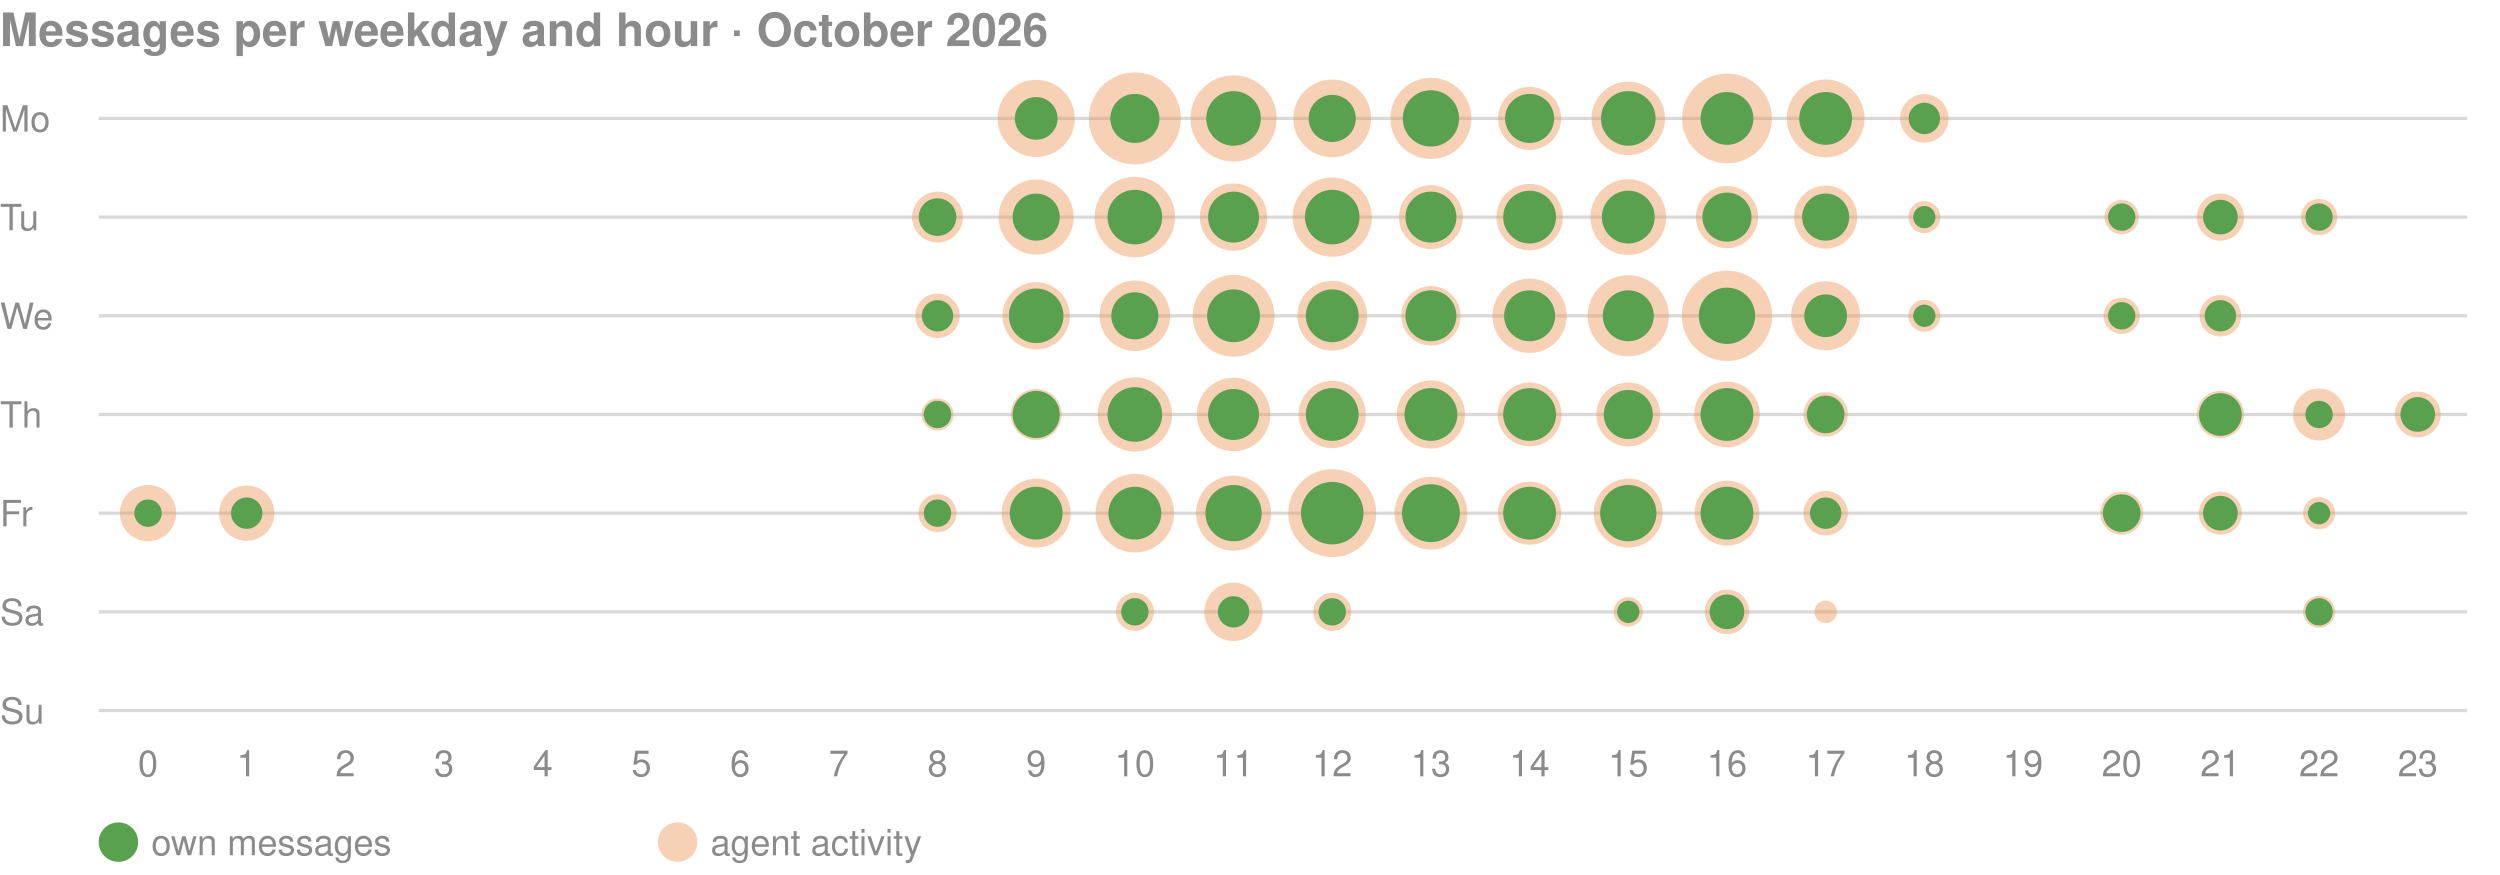
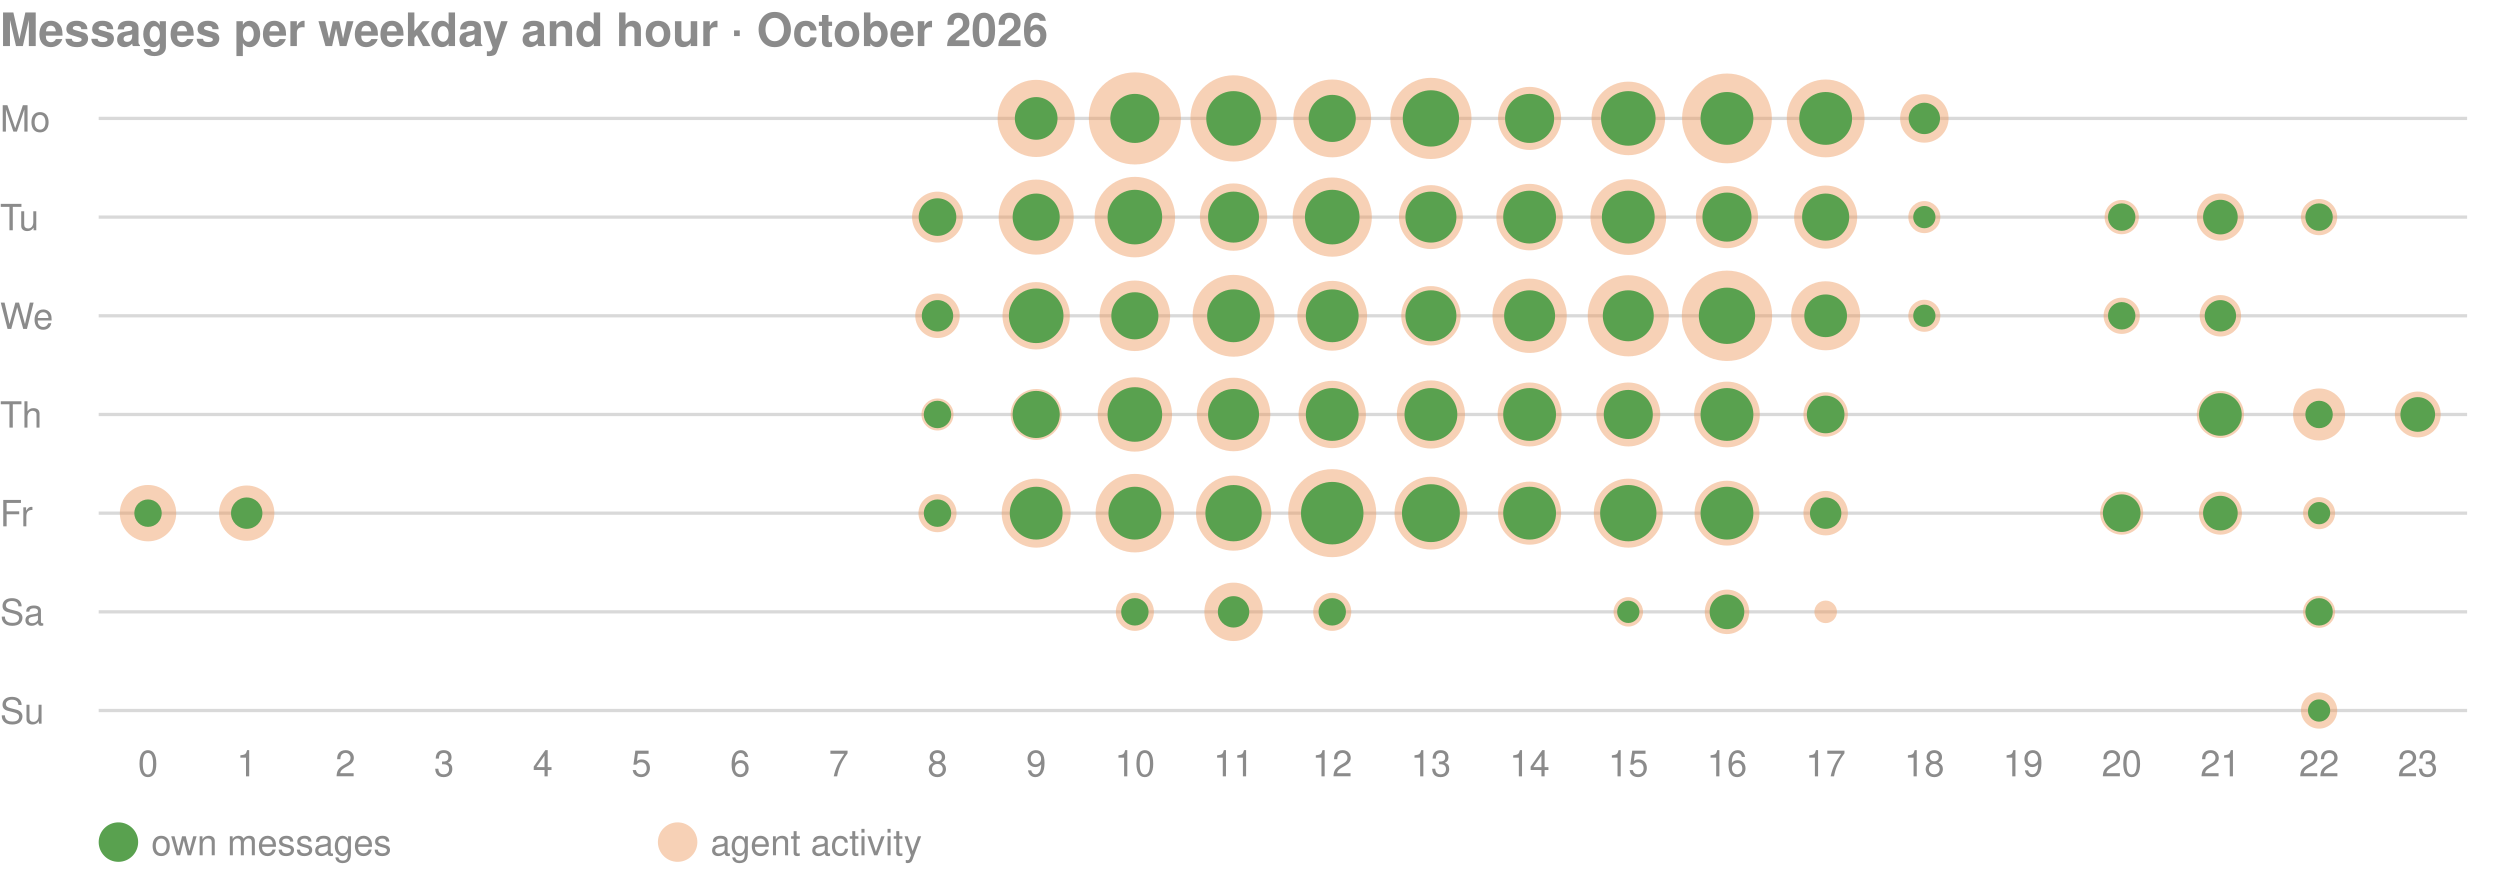
<svg xmlns="http://www.w3.org/2000/svg" width="760" height="266" viewBox="0 0 760 266" font-family="-apple-system, 'Segoe UI', Helvetica, Arial, sans-serif">
  <text x="0" y="14" font-size="14" font-weight="600" fill="#8b8b8b">Messages per weekday and hour · October 2026</text>
  <text x="0" y="40" font-size="11" fill="#8b8b8b">Mo</text>
  <line x1="30" y1="36" x2="750" y2="36" stroke="#7f7f7f" stroke-width="1" stroke-opacity="0.3" />
  <circle cx="315" cy="36" r="11.73" fill="#ee9a5f" fill-opacity="0.45" />
  <circle cx="315" cy="36" r="6.49" fill="#59a14f" />
  <circle cx="345" cy="36" r="14" fill="#ee9a5f" fill-opacity="0.45" />
  <circle cx="345" cy="36" r="7.46" fill="#59a14f" />
  <circle cx="375" cy="36" r="13.11" fill="#ee9a5f" fill-opacity="0.45" />
  <circle cx="375" cy="36" r="8.3" fill="#59a14f" />
  <circle cx="405" cy="36" r="11.83" fill="#ee9a5f" fill-opacity="0.45" />
  <circle cx="405" cy="36" r="7.16" fill="#59a14f" />
  <circle cx="435" cy="36" r="12.34" fill="#ee9a5f" fill-opacity="0.45" />
  <circle cx="435" cy="36" r="8.56" fill="#59a14f" />
  <circle cx="465" cy="36" r="9.59" fill="#ee9a5f" fill-opacity="0.45" />
  <circle cx="465" cy="36" r="7.46" fill="#59a14f" />
  <circle cx="495" cy="36" r="11.18" fill="#ee9a5f" fill-opacity="0.45" />
  <circle cx="495" cy="36" r="8.3" fill="#59a14f" />
  <circle cx="525" cy="36" r="13.65" fill="#ee9a5f" fill-opacity="0.45" />
  <circle cx="525" cy="36" r="8.03" fill="#59a14f" />
  <circle cx="555" cy="36" r="11.83" fill="#ee9a5f" fill-opacity="0.45" />
  <circle cx="555" cy="36" r="8.03" fill="#59a14f" />
  <circle cx="585" cy="36" r="7.37" fill="#ee9a5f" fill-opacity="0.45" />
  <circle cx="585" cy="36" r="4.77" fill="#59a14f" />
  <text x="0" y="70" font-size="11" fill="#8b8b8b">Tu</text>
  <line x1="30" y1="66" x2="750" y2="66" stroke="#7f7f7f" stroke-width="1" stroke-opacity="0.3" />
  <circle cx="285" cy="66" r="7.74" fill="#ee9a5f" fill-opacity="0.45" />
  <circle cx="285" cy="66" r="5.72" fill="#59a14f" />
  <circle cx="315" cy="66" r="11.41" fill="#ee9a5f" fill-opacity="0.45" />
  <circle cx="315" cy="66" r="7.16" fill="#59a14f" />
  <circle cx="345" cy="66" r="12.24" fill="#ee9a5f" fill-opacity="0.45" />
  <circle cx="345" cy="66" r="8.3" fill="#59a14f" />
  <circle cx="375" cy="66" r="10.24" fill="#ee9a5f" fill-opacity="0.45" />
  <circle cx="375" cy="66" r="7.75" fill="#59a14f" />
  <circle cx="405" cy="66" r="12.04" fill="#ee9a5f" fill-opacity="0.45" />
  <circle cx="405" cy="66" r="8.3" fill="#59a14f" />
  <circle cx="435" cy="66" r="9.72" fill="#ee9a5f" fill-opacity="0.45" />
  <circle cx="435" cy="66" r="7.75" fill="#59a14f" />
  <circle cx="465" cy="66" r="10.11" fill="#ee9a5f" fill-opacity="0.45" />
  <circle cx="465" cy="66" r="8.03" fill="#59a14f" />
  <circle cx="495" cy="66" r="11.51" fill="#ee9a5f" fill-opacity="0.45" />
  <circle cx="495" cy="66" r="8.03" fill="#59a14f" />
  <circle cx="525" cy="66" r="9.45" fill="#ee9a5f" fill-opacity="0.45" />
  <circle cx="525" cy="66" r="7.46" fill="#59a14f" />
  <circle cx="555" cy="66" r="9.59" fill="#ee9a5f" fill-opacity="0.45" />
  <circle cx="555" cy="66" r="7.16" fill="#59a14f" />
  <circle cx="585" cy="66" r="4.87" fill="#ee9a5f" fill-opacity="0.45" />
  <circle cx="585" cy="66" r="3.39" fill="#59a14f" />
  <circle cx="645" cy="66" r="5.21" fill="#ee9a5f" fill-opacity="0.45" />
  <circle cx="645" cy="66" r="4.17" fill="#59a14f" />
  <circle cx="675" cy="66" r="7.17" fill="#ee9a5f" fill-opacity="0.45" />
  <circle cx="675" cy="66" r="5.27" fill="#59a14f" />
  <circle cx="705" cy="66" r="5.51" fill="#ee9a5f" fill-opacity="0.45" />
  <circle cx="705" cy="66" r="4.17" fill="#59a14f" />
  <text x="0" y="100" font-size="11" fill="#8b8b8b">We</text>
  <line x1="30" y1="96" x2="750" y2="96" stroke="#7f7f7f" stroke-width="1" stroke-opacity="0.3" />
  <circle cx="285" cy="96" r="6.76" fill="#ee9a5f" fill-opacity="0.45" />
  <circle cx="285" cy="96" r="4.77" fill="#59a14f" />
  <circle cx="315" cy="96" r="10.24" fill="#ee9a5f" fill-opacity="0.45" />
  <circle cx="315" cy="96" r="8.3" fill="#59a14f" />
  <circle cx="345" cy="96" r="10.72" fill="#ee9a5f" fill-opacity="0.45" />
  <circle cx="345" cy="96" r="7.16" fill="#59a14f" />
  <circle cx="375" cy="96" r="12.44" fill="#ee9a5f" fill-opacity="0.45" />
  <circle cx="375" cy="96" r="8.03" fill="#59a14f" />
  <circle cx="405" cy="96" r="10.61" fill="#ee9a5f" fill-opacity="0.45" />
  <circle cx="405" cy="96" r="8.03" fill="#59a14f" />
  <circle cx="435" cy="96" r="9.03" fill="#ee9a5f" fill-opacity="0.45" />
  <circle cx="435" cy="96" r="7.75" fill="#59a14f" />
  <circle cx="465" cy="96" r="11.3" fill="#ee9a5f" fill-opacity="0.45" />
  <circle cx="465" cy="96" r="7.75" fill="#59a14f" />
  <circle cx="495" cy="96" r="12.34" fill="#ee9a5f" fill-opacity="0.45" />
  <circle cx="495" cy="96" r="7.75" fill="#59a14f" />
  <circle cx="525" cy="96" r="13.74" fill="#ee9a5f" fill-opacity="0.45" />
  <circle cx="525" cy="96" r="8.56" fill="#59a14f" />
  <circle cx="555" cy="96" r="10.49" fill="#ee9a5f" fill-opacity="0.45" />
  <circle cx="555" cy="96" r="6.49" fill="#59a14f" />
  <circle cx="585" cy="96" r="4.87" fill="#ee9a5f" fill-opacity="0.45" />
  <circle cx="585" cy="96" r="3.39" fill="#59a14f" />
  <circle cx="645" cy="96" r="5.51" fill="#ee9a5f" fill-opacity="0.45" />
  <circle cx="645" cy="96" r="4.17" fill="#59a14f" />
  <circle cx="675" cy="96" r="6.3" fill="#ee9a5f" fill-opacity="0.45" />
  <circle cx="675" cy="96" r="4.77" fill="#59a14f" />
  <text x="0" y="130" font-size="11" fill="#8b8b8b">Th</text>
  <line x1="30" y1="126" x2="750" y2="126" stroke="#7f7f7f" stroke-width="1" stroke-opacity="0.3" />
  <circle cx="285" cy="126" r="4.87" fill="#ee9a5f" fill-opacity="0.45" />
  <circle cx="285" cy="126" r="4.17" fill="#59a14f" />
  <circle cx="315" cy="126" r="7.74" fill="#ee9a5f" fill-opacity="0.45" />
  <circle cx="315" cy="126" r="7.16" fill="#59a14f" />
  <circle cx="345" cy="126" r="11.3" fill="#ee9a5f" fill-opacity="0.45" />
  <circle cx="345" cy="126" r="8.3" fill="#59a14f" />
  <circle cx="375" cy="126" r="11.18" fill="#ee9a5f" fill-opacity="0.45" />
  <circle cx="375" cy="126" r="7.75" fill="#59a14f" />
  <circle cx="405" cy="126" r="10.24" fill="#ee9a5f" fill-opacity="0.45" />
  <circle cx="405" cy="126" r="8.03" fill="#59a14f" />
  <circle cx="435" cy="126" r="10.36" fill="#ee9a5f" fill-opacity="0.45" />
  <circle cx="435" cy="126" r="8.03" fill="#59a14f" />
  <circle cx="465" cy="126" r="9.72" fill="#ee9a5f" fill-opacity="0.45" />
  <circle cx="465" cy="126" r="8.03" fill="#59a14f" />
  <circle cx="495" cy="126" r="9.72" fill="#ee9a5f" fill-opacity="0.45" />
  <circle cx="495" cy="126" r="7.46" fill="#59a14f" />
  <circle cx="525" cy="126" r="9.99" fill="#ee9a5f" fill-opacity="0.45" />
  <circle cx="525" cy="126" r="8.03" fill="#59a14f" />
  <circle cx="555" cy="126" r="6.76" fill="#ee9a5f" fill-opacity="0.45" />
  <circle cx="555" cy="126" r="5.72" fill="#59a14f" />
  <circle cx="675" cy="126" r="7.17" fill="#ee9a5f" fill-opacity="0.45" />
  <circle cx="675" cy="126" r="6.49" fill="#59a14f" />
  <circle cx="705" cy="126" r="7.91" fill="#ee9a5f" fill-opacity="0.45" />
  <circle cx="705" cy="126" r="4.17" fill="#59a14f" />
  <circle cx="735" cy="126" r="6.97" fill="#ee9a5f" fill-opacity="0.45" />
  <circle cx="735" cy="126" r="5.27" fill="#59a14f" />
  <text x="0" y="160" font-size="11" fill="#8b8b8b">Fr</text>
  <line x1="30" y1="156" x2="750" y2="156" stroke="#7f7f7f" stroke-width="1" stroke-opacity="0.3" />
  <circle cx="45" cy="156" r="8.57" fill="#ee9a5f" fill-opacity="0.45" />
  <circle cx="45" cy="156" r="4.17" fill="#59a14f" />
  <circle cx="75" cy="156" r="8.41" fill="#ee9a5f" fill-opacity="0.45" />
  <circle cx="75" cy="156" r="4.77" fill="#59a14f" />
  <circle cx="285" cy="156" r="5.79" fill="#ee9a5f" fill-opacity="0.45" />
  <circle cx="285" cy="156" r="4.17" fill="#59a14f" />
  <circle cx="315" cy="156" r="10.49" fill="#ee9a5f" fill-opacity="0.45" />
  <circle cx="315" cy="156" r="8.03" fill="#59a14f" />
  <circle cx="345" cy="156" r="11.94" fill="#ee9a5f" fill-opacity="0.45" />
  <circle cx="345" cy="156" r="8.03" fill="#59a14f" />
  <circle cx="375" cy="156" r="11.41" fill="#ee9a5f" fill-opacity="0.45" />
  <circle cx="375" cy="156" r="8.56" fill="#59a14f" />
  <circle cx="405" cy="156" r="13.38" fill="#ee9a5f" fill-opacity="0.45" />
  <circle cx="405" cy="156" r="9.5" fill="#59a14f" />
  <circle cx="435" cy="156" r="11.07" fill="#ee9a5f" fill-opacity="0.45" />
  <circle cx="435" cy="156" r="8.8" fill="#59a14f" />
  <circle cx="465" cy="156" r="9.59" fill="#ee9a5f" fill-opacity="0.45" />
  <circle cx="465" cy="156" r="8.03" fill="#59a14f" />
  <circle cx="495" cy="156" r="10.49" fill="#ee9a5f" fill-opacity="0.45" />
  <circle cx="495" cy="156" r="8.56" fill="#59a14f" />
  <circle cx="525" cy="156" r="9.86" fill="#ee9a5f" fill-opacity="0.45" />
  <circle cx="525" cy="156" r="8.03" fill="#59a14f" />
  <circle cx="555" cy="156" r="6.76" fill="#ee9a5f" fill-opacity="0.45" />
  <circle cx="555" cy="156" r="4.77" fill="#59a14f" />
  <circle cx="645" cy="156" r="6.54" fill="#ee9a5f" fill-opacity="0.45" />
  <circle cx="645" cy="156" r="5.72" fill="#59a14f" />
  <circle cx="675" cy="156" r="6.54" fill="#ee9a5f" fill-opacity="0.45" />
  <circle cx="675" cy="156" r="5.27" fill="#59a14f" />
  <circle cx="705" cy="156" r="4.87" fill="#ee9a5f" fill-opacity="0.45" />
  <circle cx="705" cy="156" r="3.39" fill="#59a14f" />
  <text x="0" y="190" font-size="11" fill="#8b8b8b">Sa</text>
  <line x1="30" y1="186" x2="750" y2="186" stroke="#7f7f7f" stroke-width="1" stroke-opacity="0.3" />
  <circle cx="345" cy="186" r="5.79" fill="#ee9a5f" fill-opacity="0.45" />
  <circle cx="345" cy="186" r="4.17" fill="#59a14f" />
  <circle cx="375" cy="186" r="8.88" fill="#ee9a5f" fill-opacity="0.45" />
  <circle cx="375" cy="186" r="4.77" fill="#59a14f" />
  <circle cx="405" cy="186" r="5.79" fill="#ee9a5f" fill-opacity="0.45" />
  <circle cx="405" cy="186" r="4.17" fill="#59a14f" />
  <circle cx="495" cy="186" r="4.48" fill="#ee9a5f" fill-opacity="0.45" />
  <circle cx="495" cy="186" r="3.39" fill="#59a14f" />
  <circle cx="525" cy="186" r="6.76" fill="#ee9a5f" fill-opacity="0.45" />
  <circle cx="525" cy="186" r="5.27" fill="#59a14f" />
  <circle cx="555" cy="186" r="3.43" fill="#ee9a5f" fill-opacity="0.45" />
  <circle cx="705" cy="186" r="4.87" fill="#ee9a5f" fill-opacity="0.45" />
  <circle cx="705" cy="186" r="4.17" fill="#59a14f" />
  <text x="0" y="220" font-size="11" fill="#8b8b8b">Su</text>
  <line x1="30" y1="216" x2="750" y2="216" stroke="#7f7f7f" stroke-width="1" stroke-opacity="0.3" />
+   <circle cx="705" cy="216" r="5.51" fill="#ee9a5f" fill-opacity="0.45" />
+   <circle cx="705" cy="216" r="3.39" fill="#59a14f" />
  <text x="45" y="236" font-size="11" text-anchor="middle" fill="#8b8b8b">0</text>
  <text x="75" y="236" font-size="11" text-anchor="middle" fill="#8b8b8b">1</text>
  <text x="105" y="236" font-size="11" text-anchor="middle" fill="#8b8b8b">2</text>
  <text x="135" y="236" font-size="11" text-anchor="middle" fill="#8b8b8b">3</text>
  <text x="165" y="236" font-size="11" text-anchor="middle" fill="#8b8b8b">4</text>
  <text x="195" y="236" font-size="11" text-anchor="middle" fill="#8b8b8b">5</text>
  <text x="225" y="236" font-size="11" text-anchor="middle" fill="#8b8b8b">6</text>
  <text x="255" y="236" font-size="11" text-anchor="middle" fill="#8b8b8b">7</text>
  <text x="285" y="236" font-size="11" text-anchor="middle" fill="#8b8b8b">8</text>
  <text x="315" y="236" font-size="11" text-anchor="middle" fill="#8b8b8b">9</text>
  <text x="345" y="236" font-size="11" text-anchor="middle" fill="#8b8b8b">10</text>
  <text x="375" y="236" font-size="11" text-anchor="middle" fill="#8b8b8b">11</text>
  <text x="405" y="236" font-size="11" text-anchor="middle" fill="#8b8b8b">12</text>
  <text x="435" y="236" font-size="11" text-anchor="middle" fill="#8b8b8b">13</text>
  <text x="465" y="236" font-size="11" text-anchor="middle" fill="#8b8b8b">14</text>
  <text x="495" y="236" font-size="11" text-anchor="middle" fill="#8b8b8b">15</text>
  <text x="525" y="236" font-size="11" text-anchor="middle" fill="#8b8b8b">16</text>
  <text x="555" y="236" font-size="11" text-anchor="middle" fill="#8b8b8b">17</text>
  <text x="585" y="236" font-size="11" text-anchor="middle" fill="#8b8b8b">18</text>
  <text x="615" y="236" font-size="11" text-anchor="middle" fill="#8b8b8b">19</text>
  <text x="645" y="236" font-size="11" text-anchor="middle" fill="#8b8b8b">20</text>
  <text x="675" y="236" font-size="11" text-anchor="middle" fill="#8b8b8b">21</text>
  <text x="705" y="236" font-size="11" text-anchor="middle" fill="#8b8b8b">22</text>
  <text x="735" y="236" font-size="11" text-anchor="middle" fill="#8b8b8b">23</text>
  <circle cx="36" cy="256" r="6" fill="#59a14f" />
  <text x="46" y="260" font-size="11" fill="#8b8b8b">own messages</text>
  <circle cx="206" cy="256" r="6" fill="#ee9a5f" fill-opacity="0.45" />
  <text x="216" y="260" font-size="11" fill="#8b8b8b">agent activity</text>
</svg>
